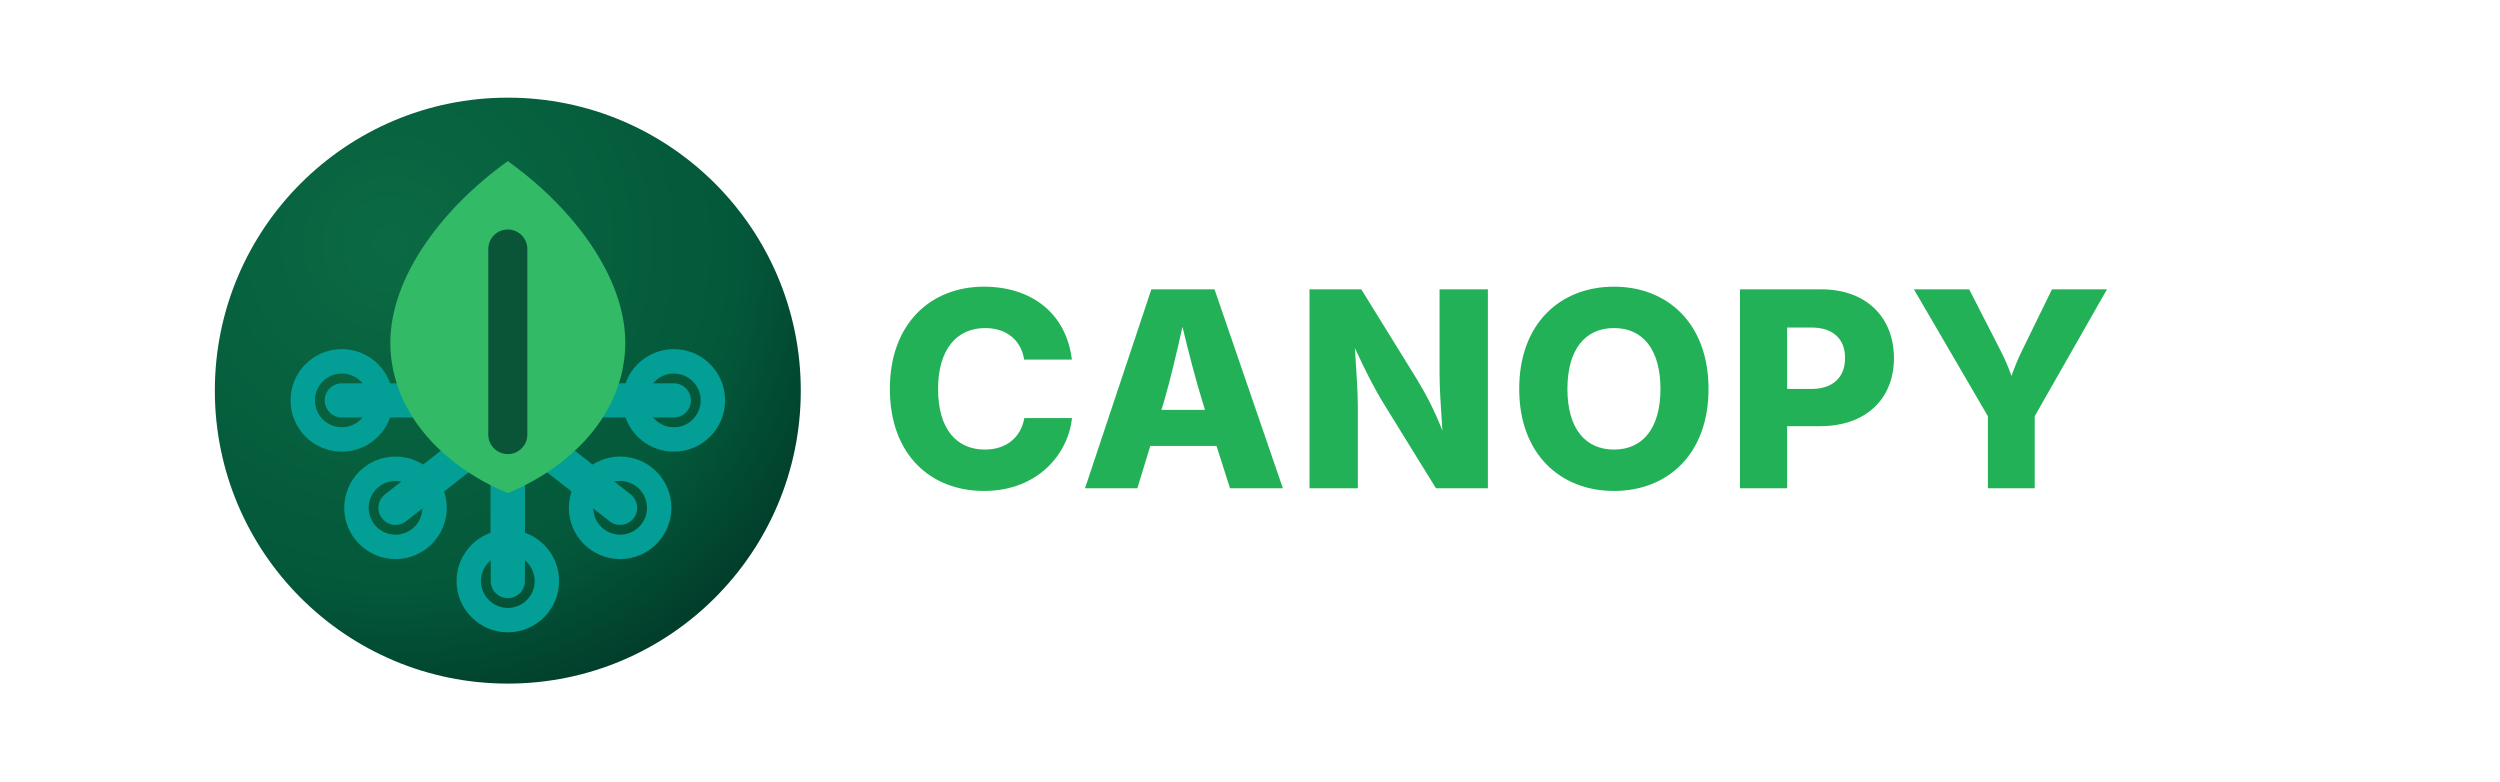
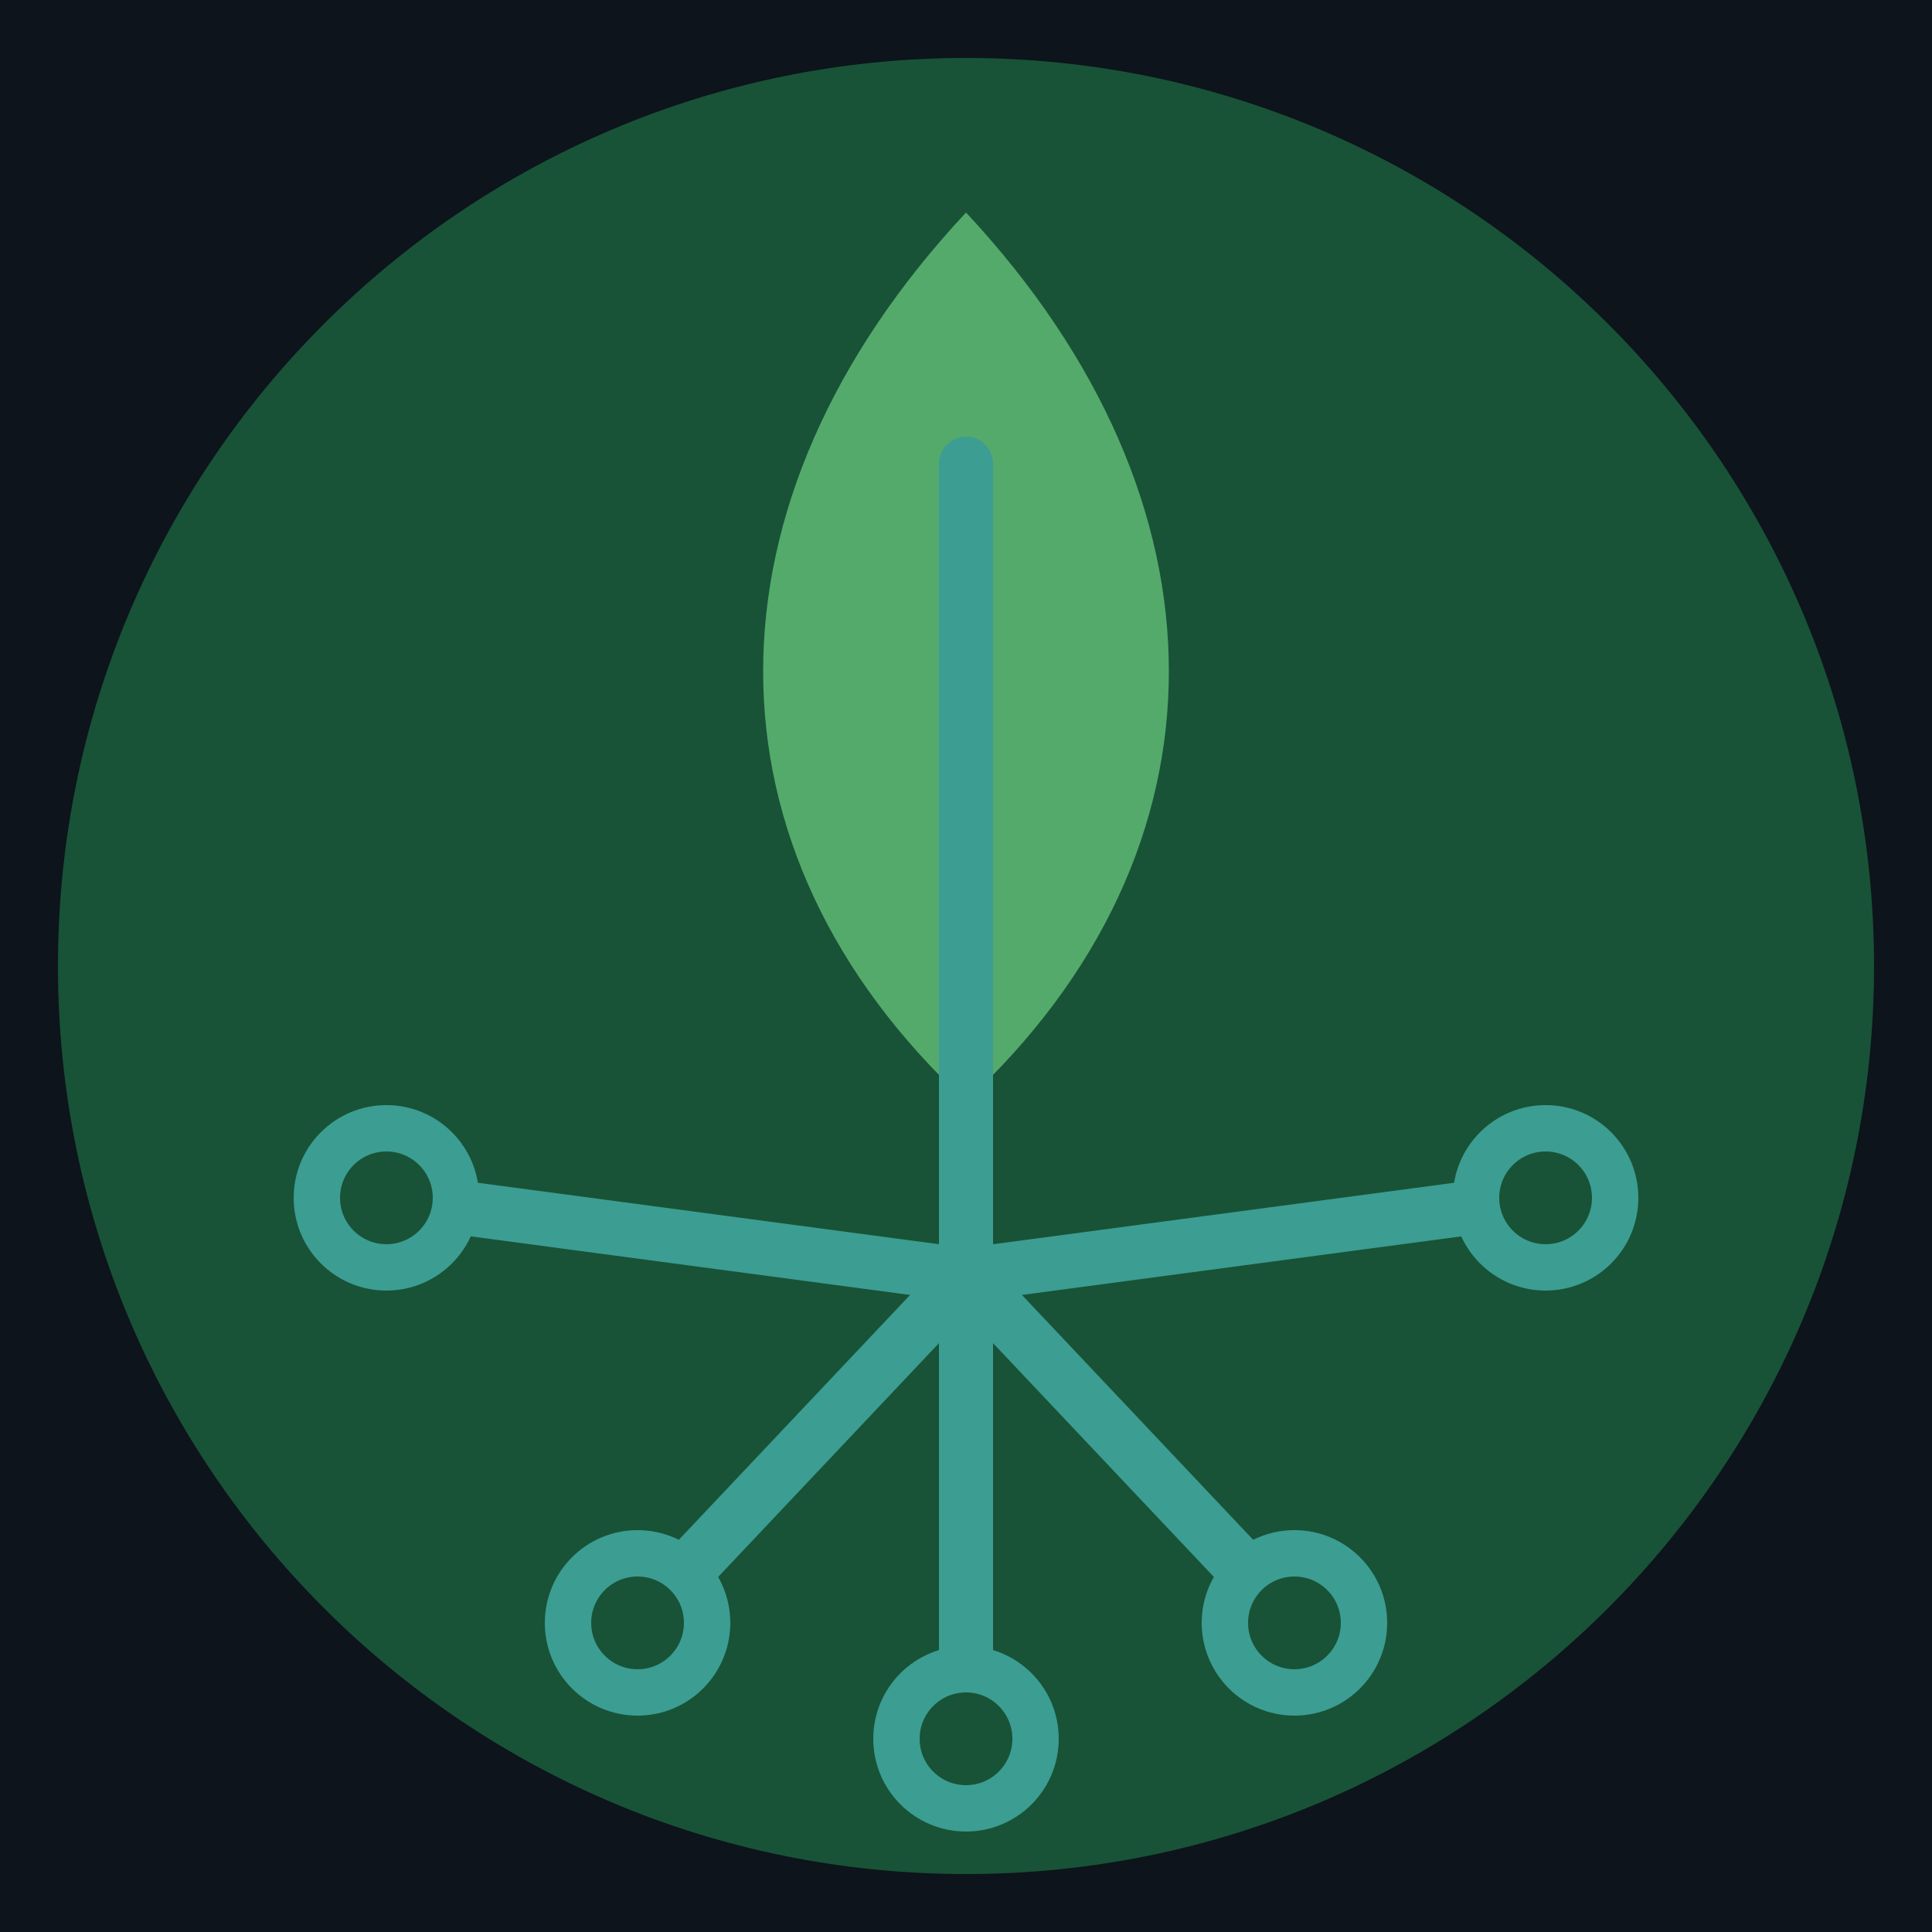
- <svg xmlns="http://www.w3.org/2000/svg" width="1024" height="320" viewBox="0 0 1024 320" fill="none">
-   <defs>
-     <radialGradient id="gBadge" cx="30%" cy="25%" r="85%">
-       <stop offset="0%" stop-color="#0B6A43" />
-       <stop offset="70%" stop-color="#03583A" />
-       <stop offset="100%" stop-color="#013A29" />
-     </radialGradient>
-     <linearGradient id="gLeaf" x1="0" y1="40" x2="0" y2="170">
-       <stop offset="0%" stop-color="#32BA67" />
-       <stop offset="100%" stop-color="#1E9B4A" />
-     </linearGradient>
-     <linearGradient id="gWord" x1="320" y1="0" x2="980" y2="0">
-       <stop offset="0%" stop-color="#23B157" />
-       <stop offset="100%" stop-color="#1FAE55" />
-     </linearGradient>
-   </defs>
-   <g transform="translate(80,32)">
-     <circle cx="128" cy="128" r="120" fill="url(#gBadge)" />
-     <g stroke="#039E96" stroke-width="14" stroke-linecap="round" stroke-linejoin="round" fill="none">
-       <path d="M60 132 H196" />
-       <path d="M128 88 V194" />
-       <path d="M128 140 L82 176" />
-       <path d="M128 140 L174 176" />
-       <path d="M128 140 V206" />
-       <circle cx="60" cy="132" r="16" stroke-width="10" />
-       <circle cx="196" cy="132" r="16" stroke-width="10" />
-       <circle cx="82" cy="176" r="16" stroke-width="10" />
-       <circle cx="174" cy="176" r="16" stroke-width="10" />
-       <circle cx="128" cy="206" r="16" stroke-width="10" />
-     </g>
-     <path d="M128 34 C156 54 178 84 176 112 C174 140 152 160 128 170 C104 160 82 140 80 112 C78 84 100 54 128 34 Z" fill="url(#gLeaf)" />
-     <rect x="120" y="62" width="16" height="92" rx="8" fill="#064A33" opacity="0.9" />
+ <svg xmlns="http://www.w3.org/2000/svg" width="500" height="500" viewBox="0 0 500 500">
+   <rect width="500" height="500" fill="#0d141b" />
+   <circle cx="250" cy="250" r="235" fill="#185337" />
+   <path d="M250,55 C320,130 320,220 250,285 C180,220 180,130 250,55 Z" fill="#54aa6b" />
+   <g stroke="#3c9d92" stroke-width="14" stroke-linecap="round" fill="none">
+     <line x1="250" y1="120" x2="250" y2="330" />
+     <line x1="250" y1="330" x2="100" y2="310" />
+     <line x1="250" y1="330" x2="165" y2="420" />
+     <line x1="250" y1="330" x2="250" y2="450" />
+     <line x1="250" y1="330" x2="335" y2="420" />
+     <line x1="250" y1="330" x2="400" y2="310" />
  </g>
-   <text x="360" y="200" font-size="112" font-weight="800" letter-spacing="2" fill="url(#gWord)" font-family="Montserrat, Poppins, Inter, Arial, sans-serif"> CANOPY </text>
+   <g fill="#185337" stroke="#3c9d92" stroke-width="12">
+     <circle cx="100" cy="310" r="18" />
+     <circle cx="165" cy="420" r="18" />
+     <circle cx="250" cy="450" r="18" />
+     <circle cx="335" cy="420" r="18" />
+     <circle cx="400" cy="310" r="18" />
+   </g>
</svg>
